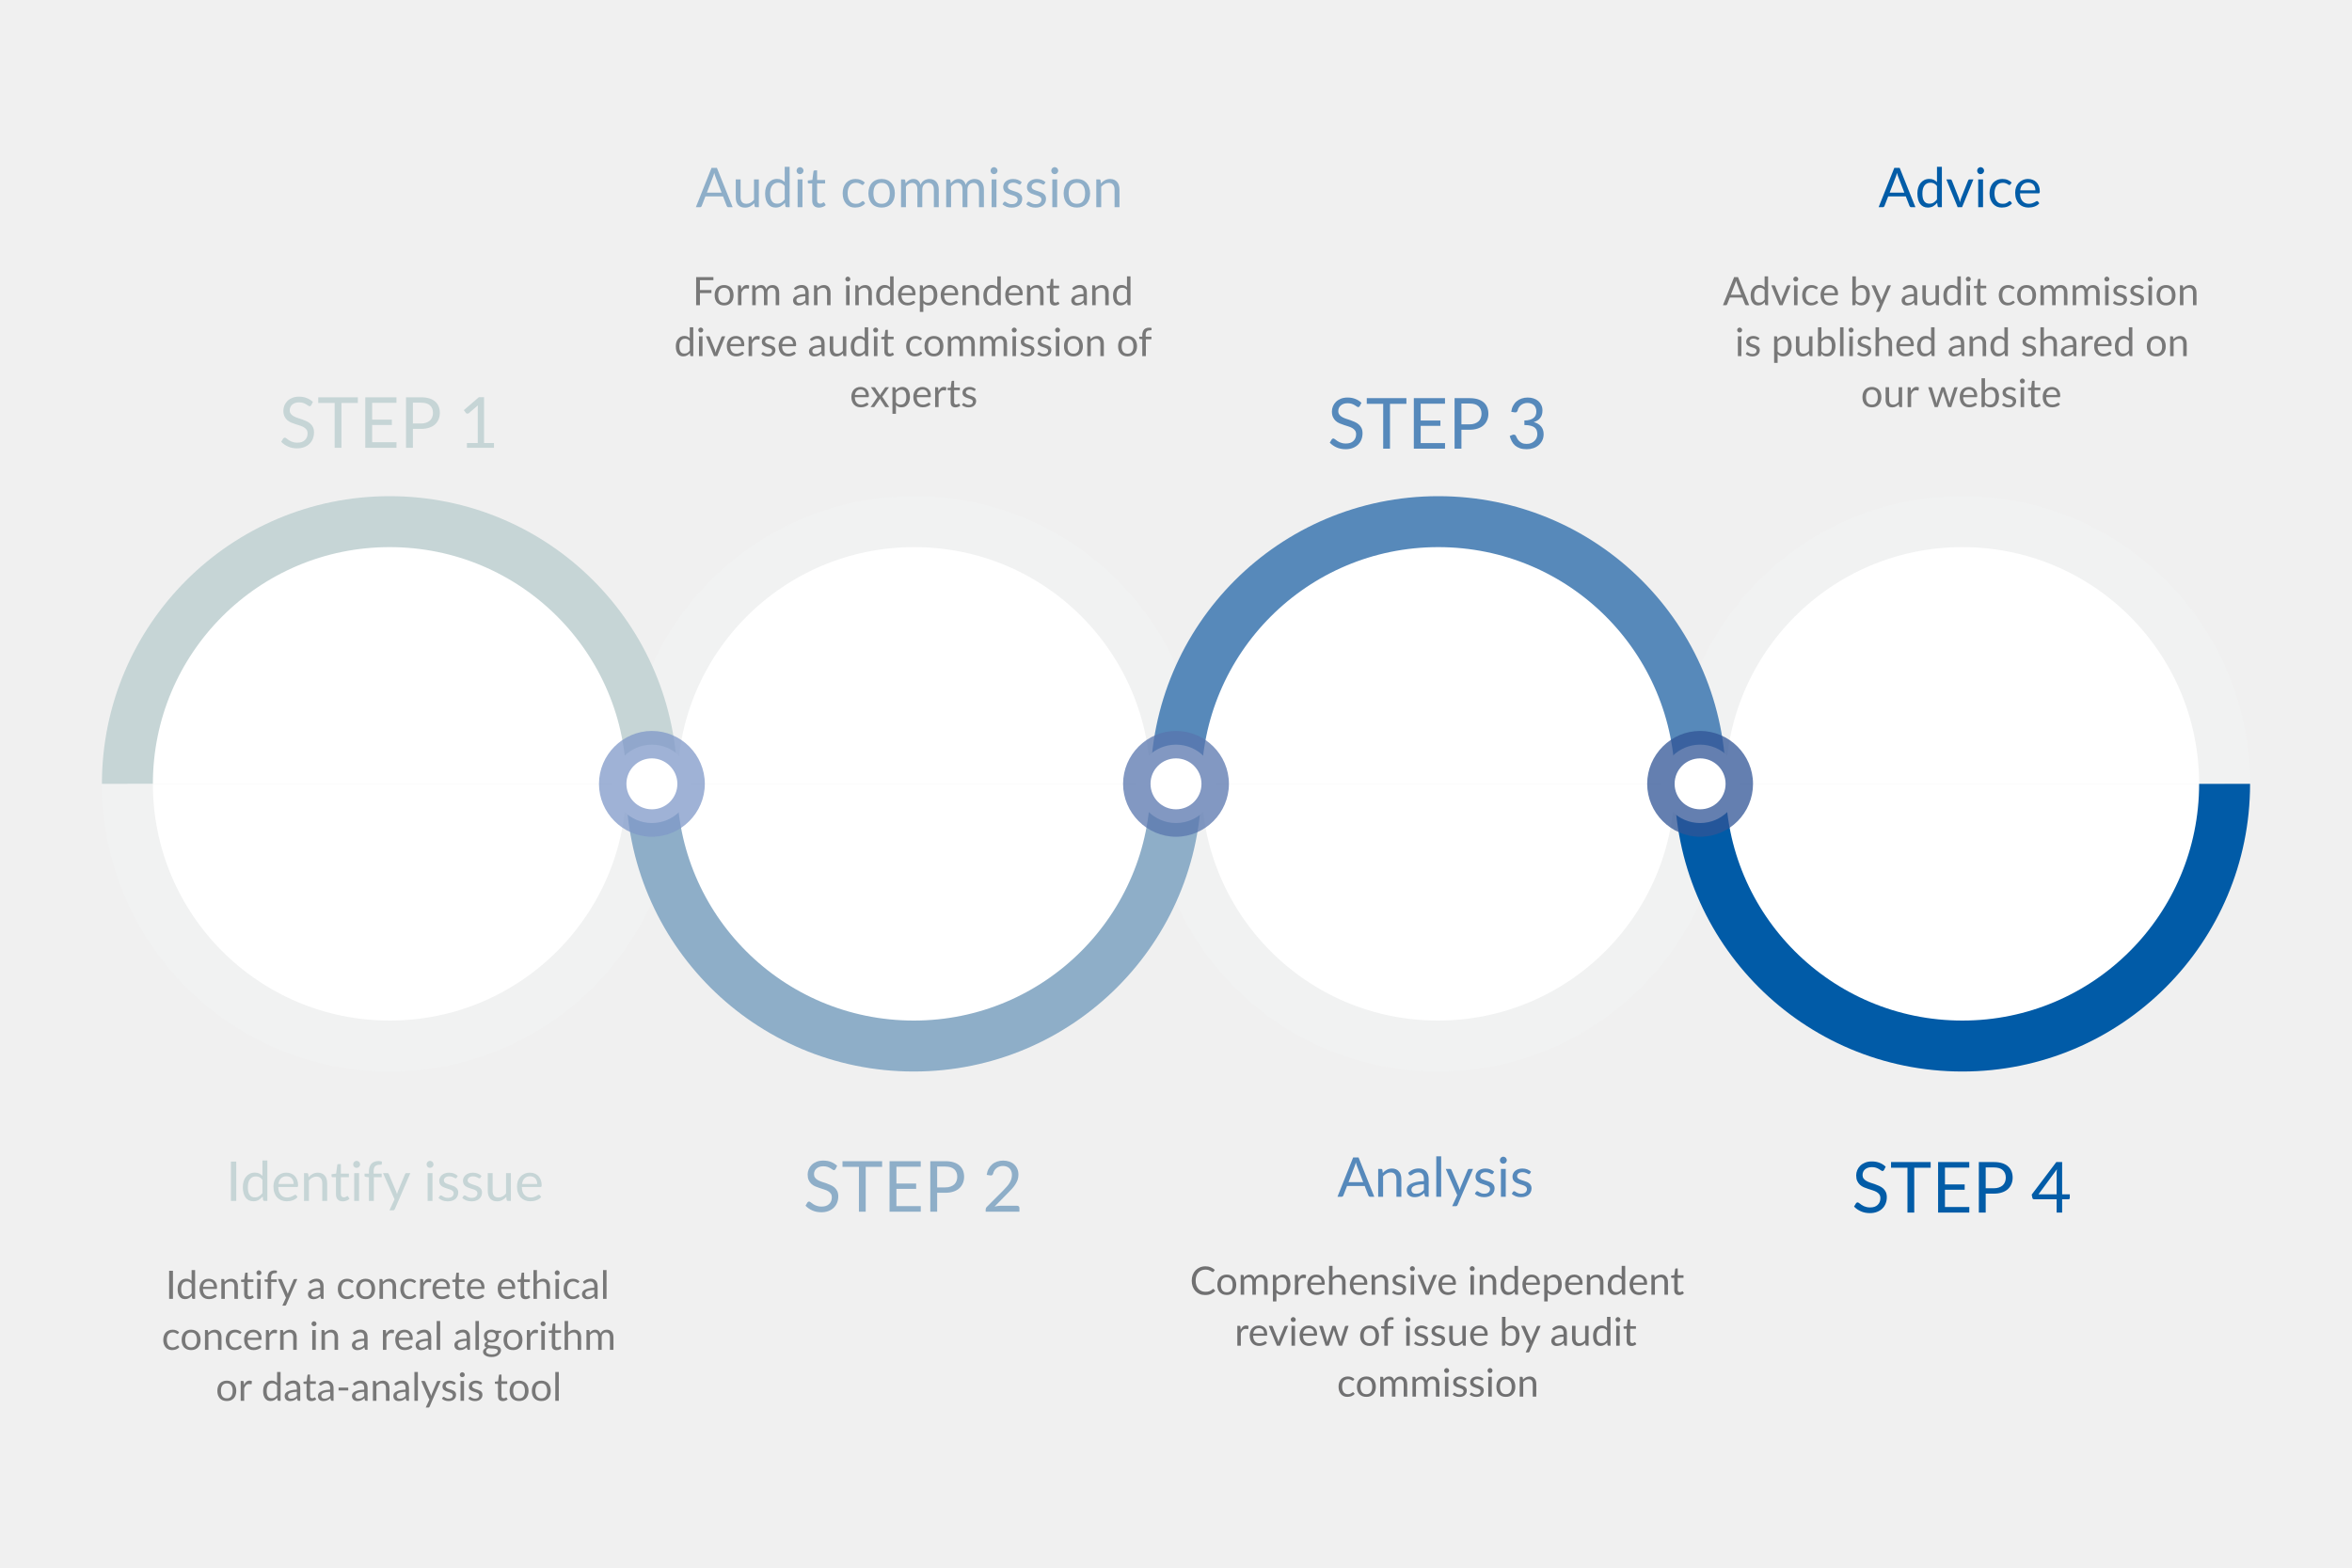
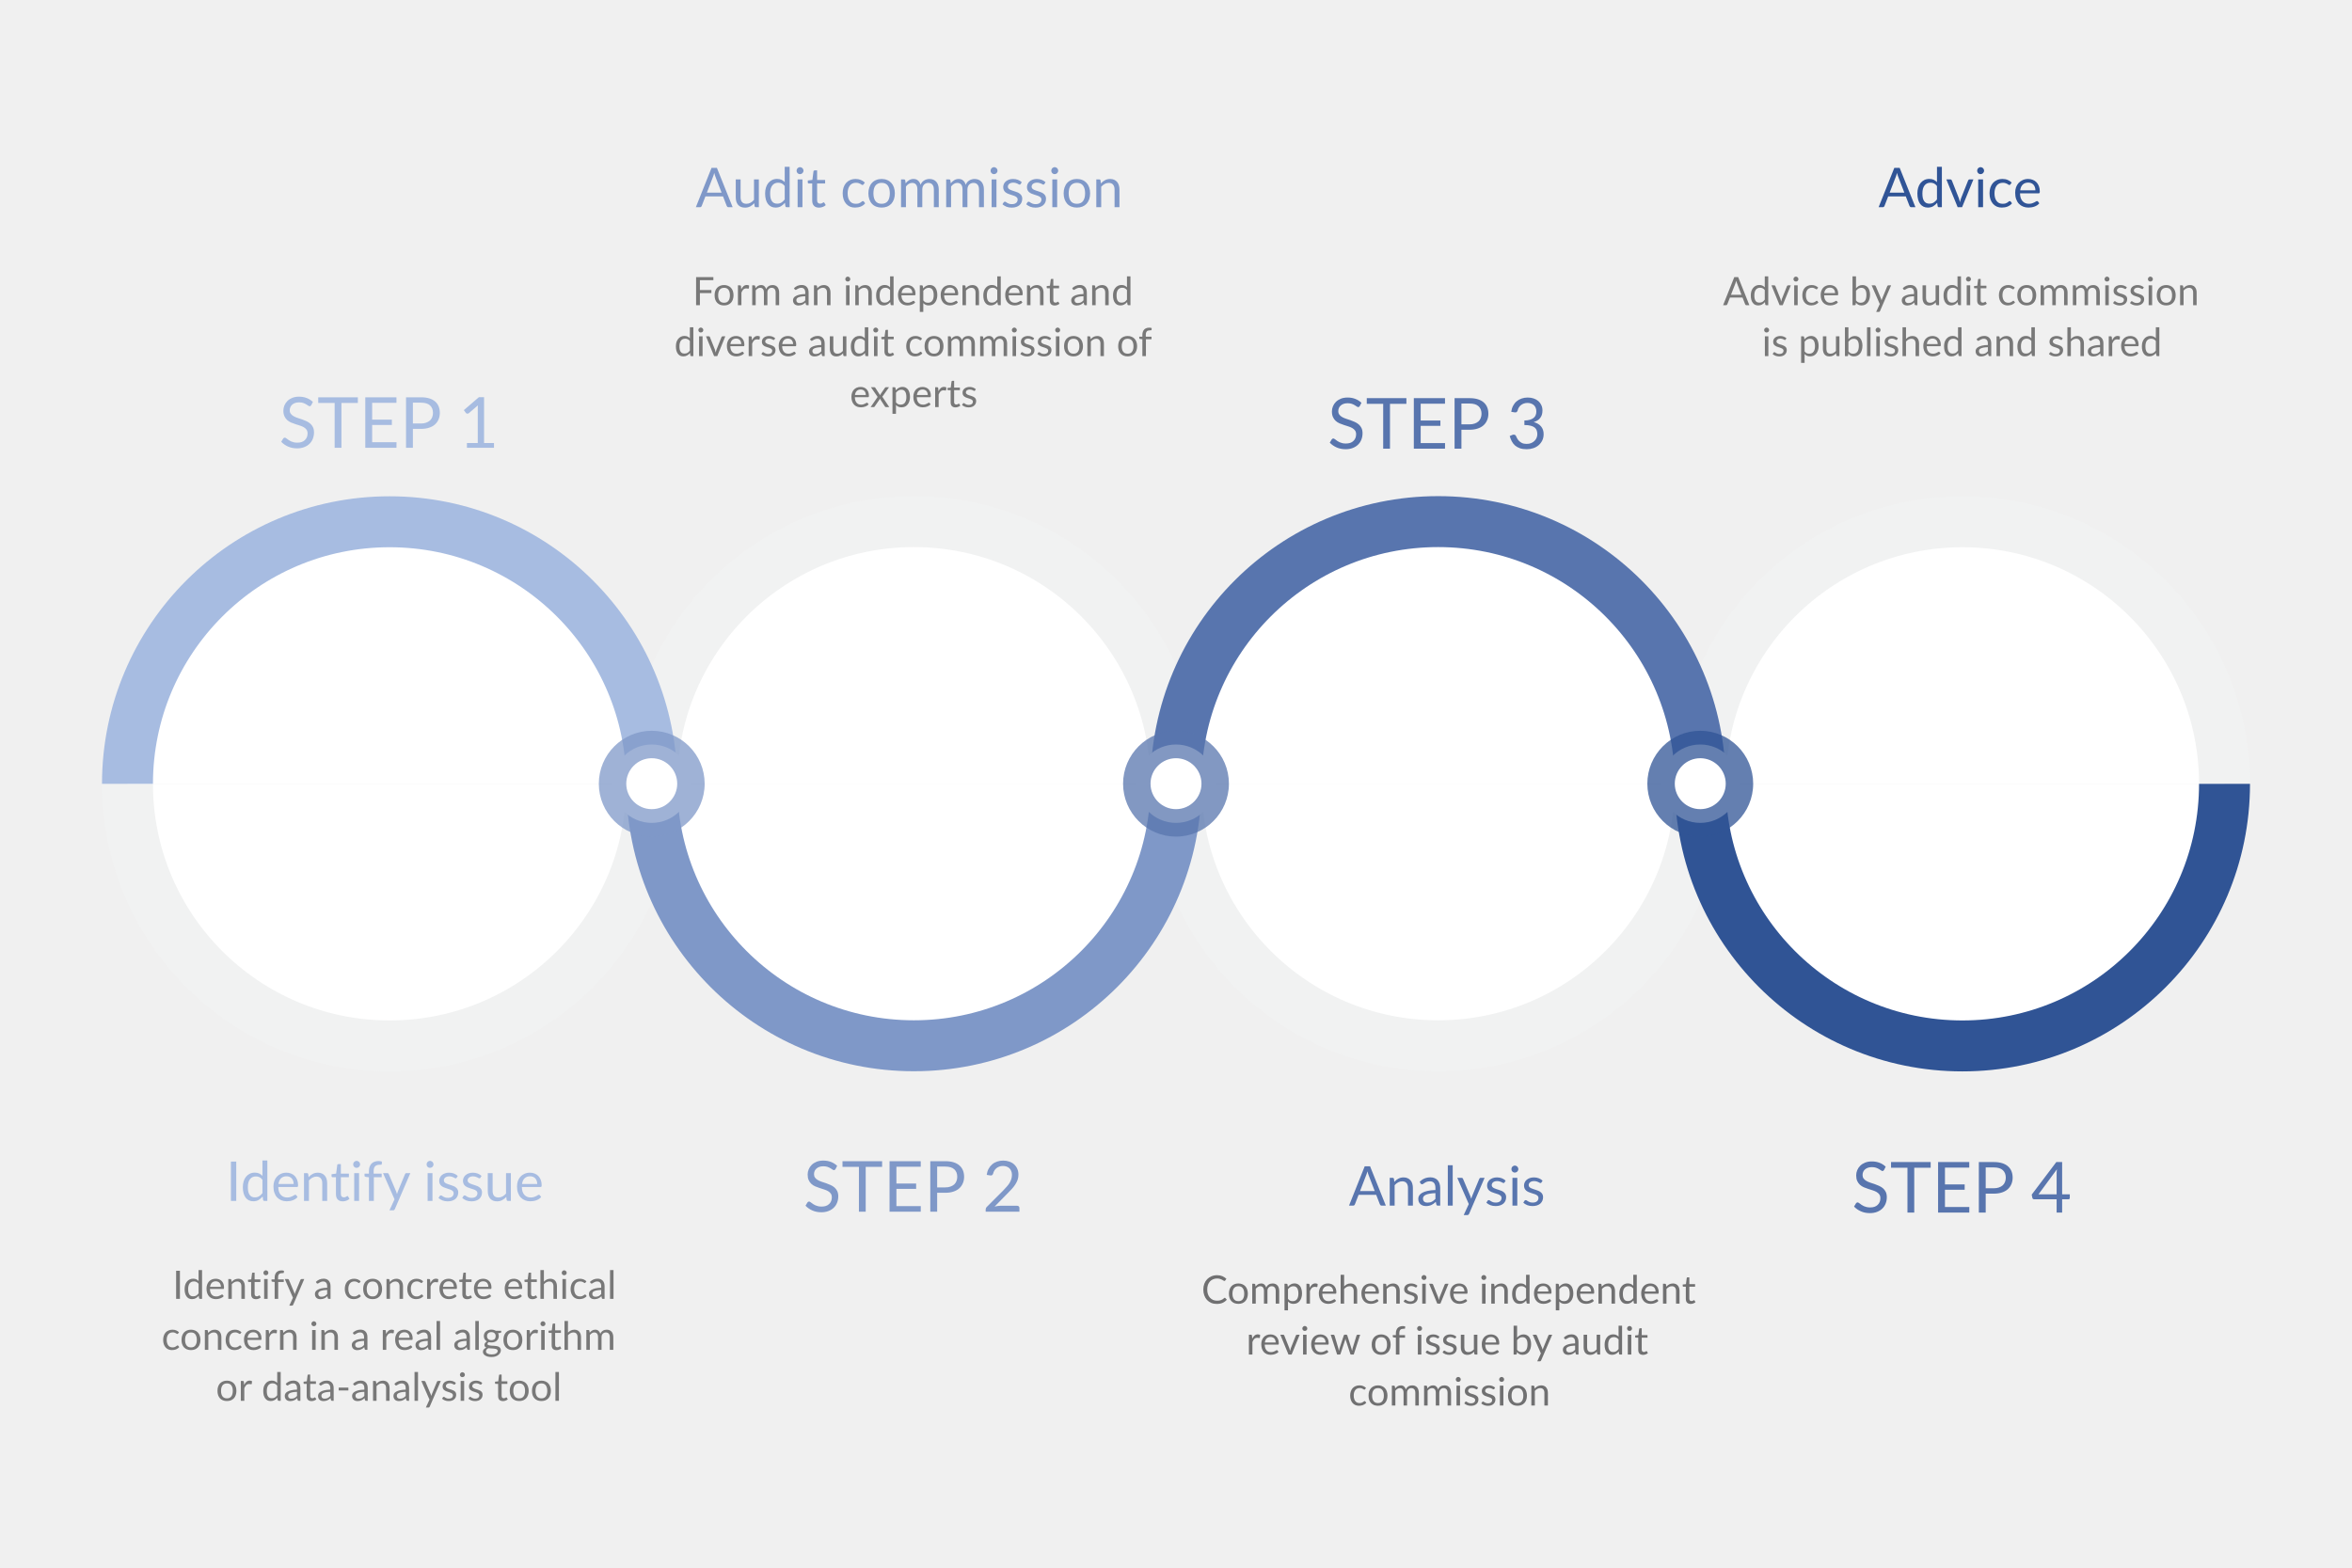
<svg xmlns="http://www.w3.org/2000/svg" version="1.1" id="Layer_1" x="0px" y="0px" viewBox="0 0 600 400" style="enable-background:new 0 0 600 400;" xml:space="preserve">
  <style type="text/css">
	.st0{fill:#FFFFFF;stroke:#F1F2F2;stroke-width:13;stroke-miterlimit:10;}
- 	.st1{fill:#FFFFFF;stroke:#8EAEC8;stroke-width:13;stroke-miterlimit:10;}
- 	.st2{fill:#FFFFFF;stroke:#C6D5D6;stroke-width:13;stroke-miterlimit:10;}
- 	.st3{fill:#FFFFFF;stroke:#015BA7;stroke-width:13;stroke-miterlimit:10;}
- 	.st4{fill:#FFFFFF;stroke:#5789BA;stroke-width:13;stroke-miterlimit:10;}
- 	.st5{fill:#C6D5D6;}
+ 	.st1{fill:#FFFFFF;stroke:#7F98C8;stroke-width:13;stroke-miterlimit:10;}
+ 	.st2{fill:#FFFFFF;stroke:#A7BCE1;stroke-width:13;stroke-miterlimit:10;}
+ 	.st3{fill:#FFFFFF;stroke:#305495;stroke-width:13;stroke-miterlimit:10;}
+ 	.st4{fill:#FFFFFF;stroke:#5875AE;stroke-width:13;stroke-miterlimit:10;}
+ 	.st5{fill:#A7BCE1;}
+ 	
	.st6{font-family:"Lato", sans-serif;}
	.st7{font-size:18px;}
- 	.st8{fill:#8EAEC8;}
- 	.st9{fill:#5689BB;}
- 	.st10{fill:#025CA7;}
- 	.st11{fill:#FFFFFF;}
- 	.st12{opacity:0.75;fill:#5875AE;}
- 	.st13{opacity:0.75;fill:#305495;}
- 	.st14{opacity:0.75;fill:#7F98C8;}
- 	.st15{fill:none;}
- 	.st16{font-size:14px;}
- 	.st17{fill:#787878;}
- 	.st18{font-family:"Lato", sans-serif;}
- 	.st19{font-size:10px;}
- 	.st20{fill:#707071;}
+ 	.st8{fill:#7F98C8;}
+ 	.st9{fill:#5875AE;}
+ 	.st10{fill:#FFFFFF;}
+ 	.st11{opacity:0.75;fill:#5875AE;enable-background:new    ;}
+ 	.st12{opacity:0.75;fill:#305495;enable-background:new    ;}
+ 	.st13{opacity:0.75;fill:#7F98C8;enable-background:new    ;}
+ 	.st14{fill:none;}
+ 	.st15{font-size:14px;}
+ 	.st16{fill:#787878;}
+ 	.st17{font-size:10px;}
+ 	.st18{fill:#305496;}
+ 	.st19{fill:#707071;}
</style>
-   <path class="st0" d="M433.7,200c0-36.9,29.9-66.9,66.9-66.9s66.9,29.9,66.9,66.9" />
-   <path class="st0" d="M433.7,200c0,36.9-29.9,66.9-66.9,66.9S300,236.9,300,200" />
-   <path class="st0" d="M166.3,200c0,36.9-29.9,66.9-66.9,66.9S32.5,236.9,32.5,200" />
-   <path class="st1" d="M300,200c0,36.9-29.9,66.9-66.9,66.9s-66.9-29.9-66.9-66.9" />
-   <path class="st0" d="M166.3,200c0-36.9,29.9-66.9,66.9-66.9S300,163,300,200" />
-   <path class="st2" d="M32.5,200c0-36.9,29.9-66.9,66.9-66.9s66.9,29.9,66.9,66.9" />
-   <path class="st3" d="M567.5,200c0,36.9-29.9,66.9-66.9,66.9s-66.9-29.9-66.9-66.9" />
-   <path class="st4" d="M300,200c0-36.9,29.9-66.9,66.9-66.9s66.9,29.9,66.9,66.9" />
+   <path class="st0" d="M433.74,200c0-36.93,29.94-66.87,66.87-66.87s66.87,29.94,66.87,66.87" />
+   <path class="st0" d="M433.74,199.96c0,36.93-29.94,66.87-66.87,66.87S300,236.9,300,199.96" />
+   <path class="st0" d="M166.26,200c0,36.93-29.94,66.87-66.87,66.87S32.52,236.93,32.52,200" />
+   <path class="st1" d="M300,199.96c0,36.93-29.94,66.87-66.87,66.87s-66.87-29.94-66.87-66.87" />
+   <path class="st0" d="M166.26,199.96c0-36.93,29.94-66.87,66.87-66.87S300,163.03,300,199.96" />
+   <path class="st2" d="M32.52,200c0-36.93,29.94-66.87,66.87-66.87s66.87,29.94,66.87,66.87" />
+   <path class="st3" d="M567.48,200c0,36.93-29.94,66.87-66.87,66.87s-66.87-29.94-66.87-66.87" />
+   <path class="st4" d="M300,199.96c0-36.93,29.94-66.87,66.87-66.87s66.87,29.94,66.87,66.87" />
  <text transform="matrix(1 0 0 1 71.1494 114.2583)" class="st5 st6 st7">STEP 1</text>
  <text transform="matrix(1 0 0 1 204.8918 309.1712)" class="st8 st6 st7">STEP 2</text>
  <text transform="matrix(1 0 0 1 338.6342 114.4777)" class="st9 st6 st7">STEP 3</text>
-   <text transform="matrix(1 0 0 1 472.3765 309.3905)" class="st10 st6 st7">STEP 4</text>
-   <circle class="st11" cx="300" cy="200" r="10" />
-   <path class="st12" d="M300,213.5c-7.4,0-13.5-6.1-13.5-13.5s6.1-13.5,13.5-13.5s13.5,6.1,13.5,13.5S307.4,213.5,300,213.5z   M300,193.5c-3.6,0-6.5,2.9-6.5,6.5c0,3.6,2.9,6.5,6.5,6.5s6.5-2.9,6.5-6.5C306.5,196.4,303.6,193.5,300,193.5z" />
-   <circle class="st11" cx="433.7" cy="200" r="10" />
-   <path class="st13" d="M433.7,213.5c-7.4,0-13.5-6.1-13.5-13.5s6.1-13.5,13.5-13.5s13.5,6.1,13.5,13.5S441.2,213.5,433.7,213.5z   M433.7,193.5c-3.6,0-6.5,2.9-6.5,6.5c0,3.6,2.9,6.5,6.5,6.5s6.5-2.9,6.5-6.5C440.2,196.4,437.3,193.5,433.7,193.5z" />
-   <circle class="st11" cx="166.3" cy="200" r="10" />
-   <path class="st14" d="M166.3,213.5c-7.4,0-13.5-6.1-13.5-13.5s6.1-13.5,13.5-13.5s13.5,6.1,13.5,13.5S173.7,213.5,166.3,213.5z   M166.3,193.5c-3.6,0-6.5,2.9-6.5,6.5c0,3.6,2.9,6.5,6.5,6.5s6.5-2.9,6.5-6.5C172.8,196.4,169.8,193.5,166.3,193.5z" />
-   <rect x="37.2" y="296" class="st15" width="124.4" height="90.7" />
-   <text transform="matrix(1 0 0 1 57.6282 306.4159)">
-     <tspan x="0" y="0" class="st5 st6 st16">Identify issue</tspan>
-     <tspan x="-15.4" y="25" class="st17 st18 st19">Identify a concrete ethical </tspan>
-     <tspan x="-16.4" y="38" class="st17 st18 st19">concern in a real algorithm </tspan>
-     <tspan x="-2.6" y="51" class="st17 st18 st19">or data-analysis tool</tspan>
-   </text>
-   <rect x="170.9" y="42.5" class="st15" width="124.4" height="90.7" />
-   <text transform="matrix(1 0 0 1 177.4652 52.8691)">
-     <tspan x="0" y="0" class="st8 st6 st16">Audit commission</tspan>
-     <tspan x="-0.8" y="25" class="st17 st18 st19">Form an independent and </tspan>
-     <tspan x="-5.5" y="38" class="st17 st18 st19">diverse audit commission of </tspan>
-     <tspan x="39.3" y="51" class="st17 st18 st19">experts</tspan>
-   </text>
-   <rect x="438.4" y="42.5" class="st15" width="124.4" height="90.7" />
-   <text transform="matrix(1 0 0 1 479.1936 52.8691)">
-     <tspan x="0" y="0" class="st10 st6 st16">Advice</tspan>
-     <tspan x="-39.7" y="25" class="st17 st18 st19">Advice by audit commission </tspan>
-     <tspan x="-36.6" y="38" class="st17 st18 st19">is published and shared on </tspan>
-     <tspan x="-4.5" y="51" class="st17 st18 st19">our website</tspan>
-   </text>
-   <rect x="290.7" y="295" class="st15" width="152.3" height="73.9" />
-   <text transform="matrix(1 0 0 1 341.1464 305.3535)">
-     <tspan x="0" y="0" class="st9 st6 st16">Analysis</tspan>
-     <tspan x="-37.6" y="25" class="st20 st18 st19">Comprehensive independent </tspan>
-     <tspan x="-26.2" y="38" class="st20 st18 st19">review of issue by audit </tspan>
-     <tspan x="-0.1" y="51" class="st20 st18 st19">commission</tspan>
-   </text>
+   <text transform="matrix(1 0 0 1 472.3765 309.3905)" class="st9 st6 st7">STEP 4</text>
+   <circle class="st10" cx="300" cy="199.96" r="10" />
+   <path class="st11" d="M300,213.46c-7.44,0-13.5-6.06-13.5-13.5s6.06-13.5,13.5-13.5s13.5,6.06,13.5,13.5S307.44,213.46,300,213.46z   M300,193.46c-3.58,0-6.5,2.92-6.5,6.5s2.92,6.5,6.5,6.5s6.5-2.92,6.5-6.5S303.58,193.46,300,193.46z" />
+   <circle class="st10" cx="433.74" cy="199.96" r="10" />
+   <path class="st12" d="M433.74,213.46c-7.44,0-13.5-6.06-13.5-13.5s6.06-13.5,13.5-13.5s13.5,6.06,13.5,13.5  S441.19,213.46,433.74,213.46z M433.74,193.46c-3.58,0-6.5,2.92-6.5,6.5s2.92,6.5,6.5,6.5s6.5-2.92,6.5-6.5  S437.33,193.46,433.74,193.46z" />
+   <circle class="st10" cx="166.26" cy="199.96" r="10" />
+   <path class="st13" d="M166.26,213.46c-7.44,0-13.5-6.06-13.5-13.5s6.06-13.5,13.5-13.5s13.5,6.06,13.5,13.5  S173.7,213.46,166.26,213.46z M166.26,193.46c-3.58,0-6.5,2.92-6.5,6.5s2.92,6.5,6.5,6.5s6.5-2.92,6.5-6.5  S169.84,193.46,166.26,193.46z" />
+   <rect x="37.17" y="296.01" class="st14" width="124.44" height="90.66" />
+   <text transform="matrix(1 0 0 1 57.6282 306.4159)" class="st5 st6 st15">Identify issue</text>
+   <text transform="matrix(1 0 0 1 44.0082 331.4159)" class="st16 st6 st17">Identify a concrete ethical </text>
+   <text transform="matrix(1 0 0 1 41.1982 344.4159)" class="st16 st6 st17">concern in a real algorithm </text>
+   <text transform="matrix(1 0 0 1 55.0582 357.4159)" class="st16 st6 st17">or data-analysis tool</text>
+   <rect x="170.91" y="42.47" class="st14" width="124.44" height="90.66" />
+   <text transform="matrix(1 0 0 1 177.4652 52.8691)" class="st8 st6 st15">Audit commission</text>
+   <text transform="matrix(1 0 0 1 176.6552 77.8691)" class="st16 st6 st17">Form an independent and </text>
+   <text transform="matrix(1 0 0 1 171.9852 90.8691)" class="st16 st6 st17">diverse audit commission of </text>
+   <text transform="matrix(1 0 0 1 216.7752 103.8691)" class="st16 st6 st17">experts</text>
+   <rect x="438.39" y="42.47" class="st14" width="124.44" height="90.66" />
+   <text transform="matrix(1 0 0 1 479.1936 52.8691)" class="st18 st6 st15">Advice</text>
+   <text transform="matrix(1 0 0 1 439.5336 77.8691)" class="st16 st6 st17">Advice by audit commission </text>
+   <text transform="matrix(1 0 0 1 449.4736 90.8691)" class="st16 st6 st17">is published and shared</text>
+   <rect x="290.72" y="192.96" class="st14" width="152.3" height="73.87" />
+   <text transform="matrix(1 0 0 1 344.0898 307.6209)" class="st9 st6 st15">Analysis</text>
+   <text transform="matrix(1 0 0 1 306.4998 332.6209)" class="st19 st6 st17">Comprehensive independent </text>
+   <text transform="matrix(1 0 0 1 317.8997 345.6209)" class="st19 st6 st17">review of issue by audit </text>
+   <text transform="matrix(1 0 0 1 344.0098 358.6209)" class="st19 st6 st17">commission</text>
</svg>
